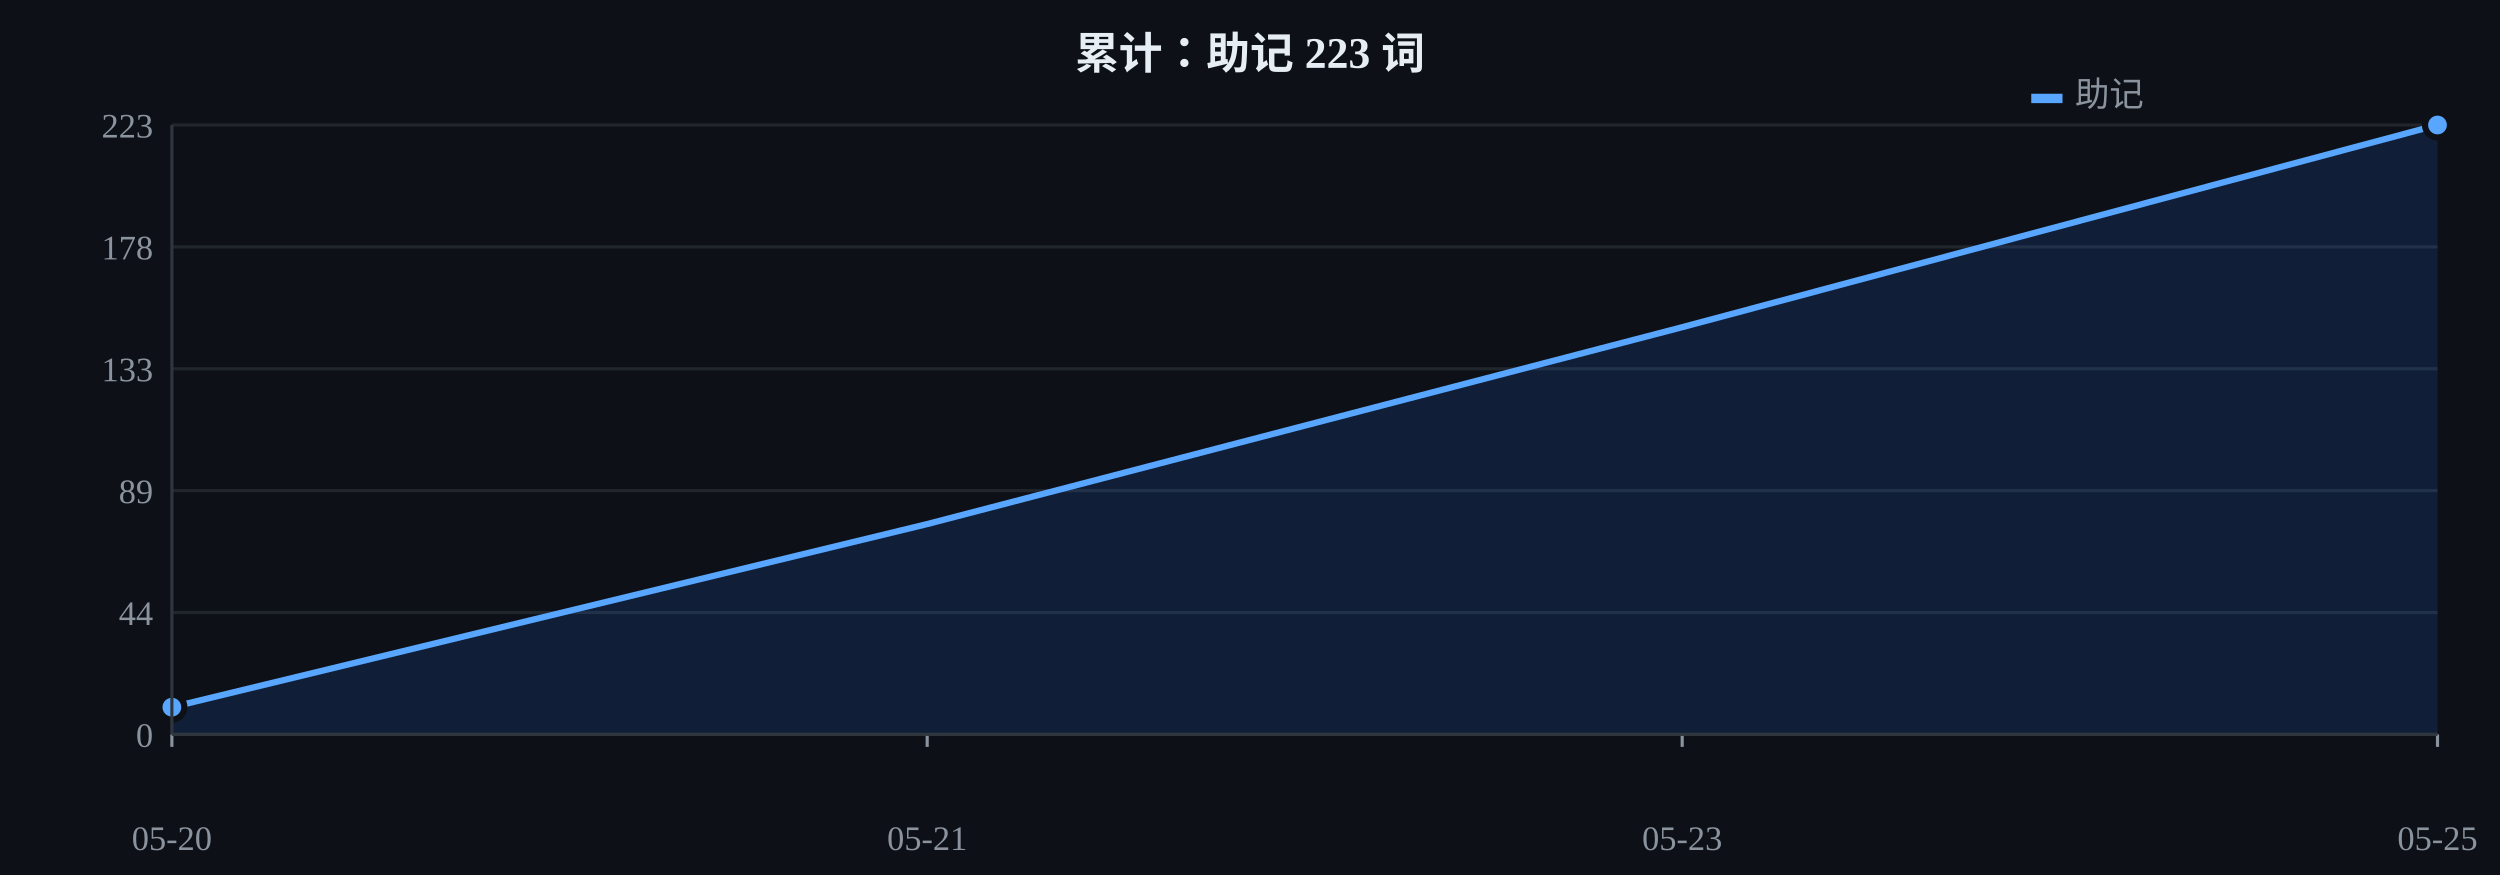
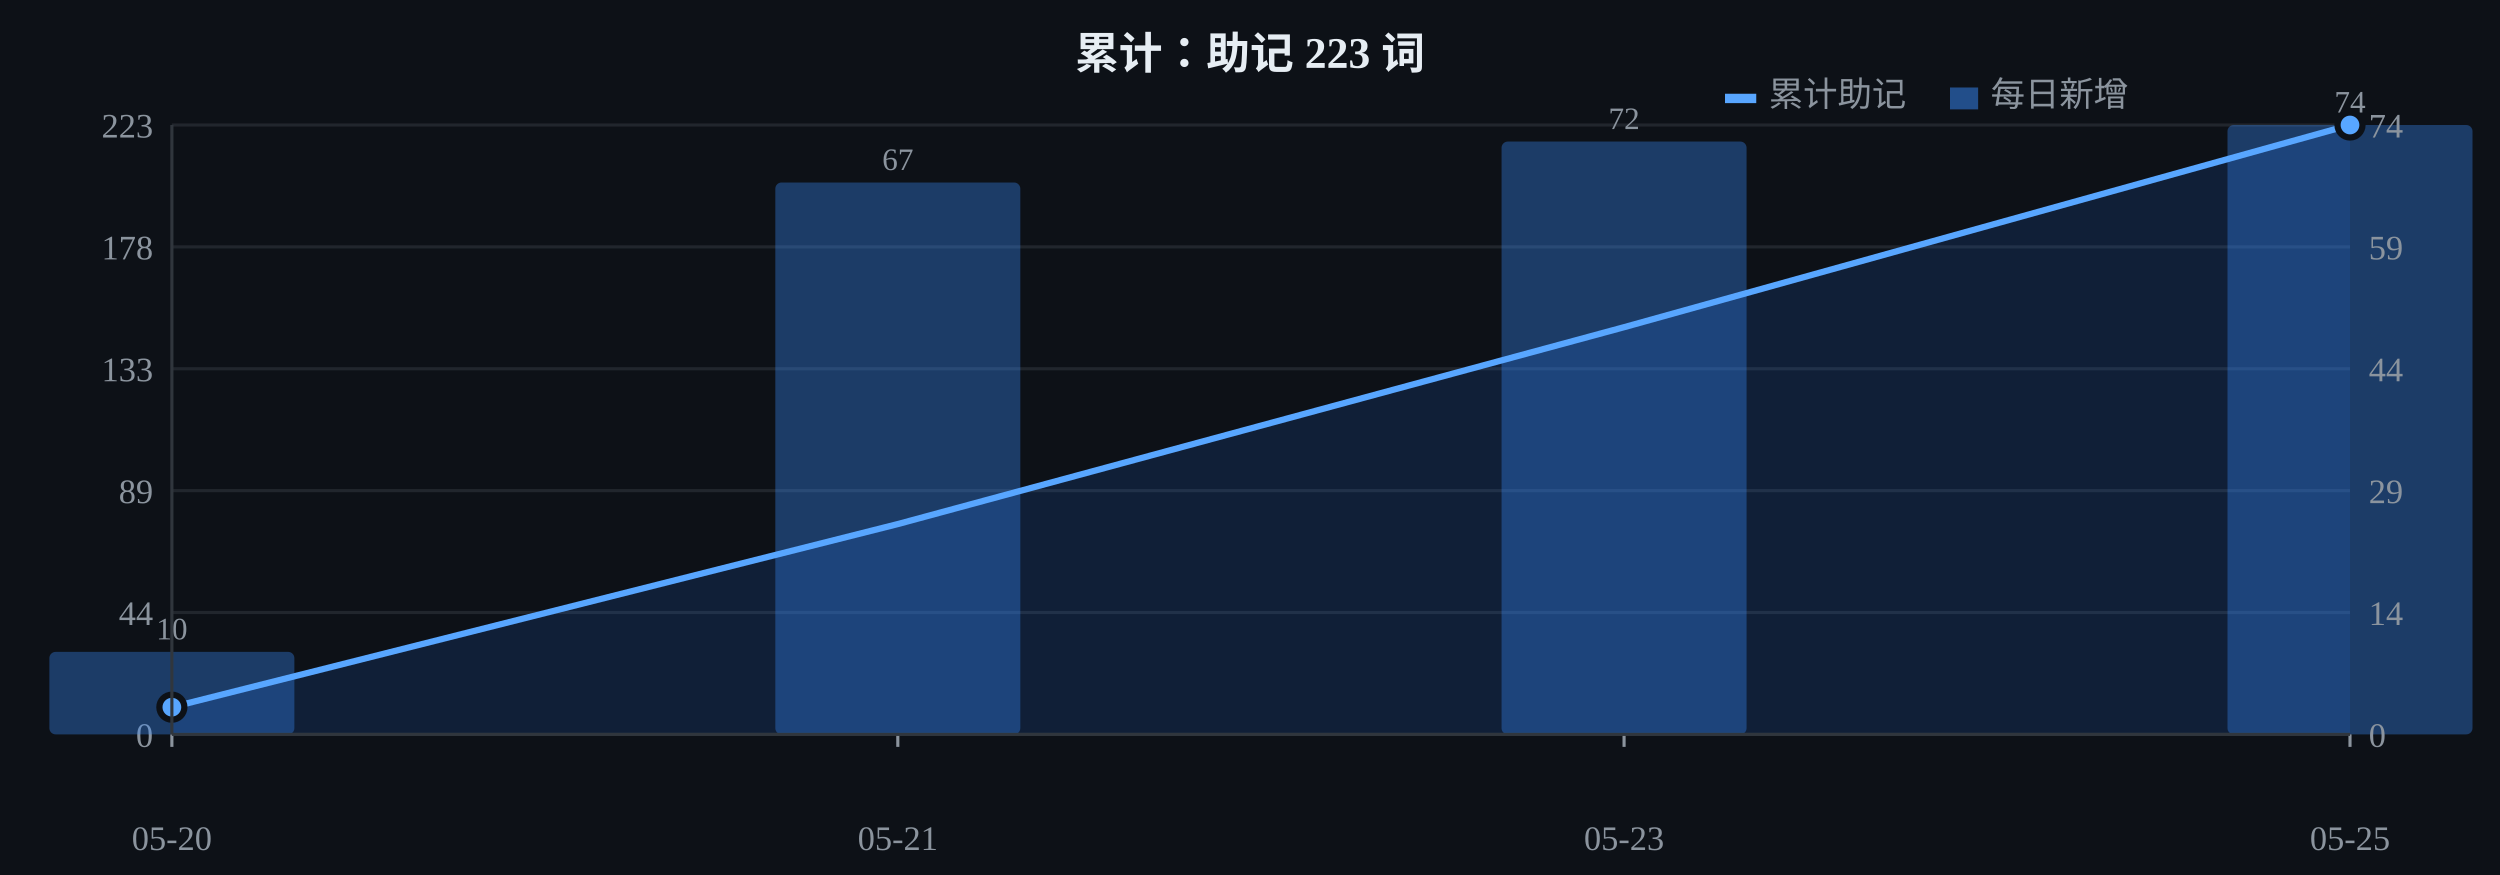
<svg xmlns="http://www.w3.org/2000/svg" width="800" height="280" viewBox="0 0 800 280">
  <rect width="800" height="280" fill="#0d1117" />
-   <line x1="55" y1="235.0" x2="780" y2="235.0" stroke="#21262d" stroke-width="1" />
+   <line x1="55" y1="235.0" x2="752" y2="235.0" stroke="#21262d" stroke-width="1" />
  <text x="49" y="239.0" fill="#8b949e" font-size="11" text-anchor="end">0</text>
-   <line x1="55" y1="196.0" x2="780" y2="196.0" stroke="#21262d" stroke-width="1" />
+   <line x1="55" y1="196.0" x2="752" y2="196.0" stroke="#21262d" stroke-width="1" />
  <text x="49" y="200.0" fill="#8b949e" font-size="11" text-anchor="end">44</text>
-   <line x1="55" y1="157.0" x2="780" y2="157.0" stroke="#21262d" stroke-width="1" />
+   <line x1="55" y1="157.0" x2="752" y2="157.0" stroke="#21262d" stroke-width="1" />
  <text x="49" y="161.0" fill="#8b949e" font-size="11" text-anchor="end">89</text>
-   <line x1="55" y1="118.0" x2="780" y2="118.0" stroke="#21262d" stroke-width="1" />
+   <line x1="55" y1="118.0" x2="752" y2="118.0" stroke="#21262d" stroke-width="1" />
  <text x="49" y="122.0" fill="#8b949e" font-size="11" text-anchor="end">133</text>
-   <line x1="55" y1="79.0" x2="780" y2="79.0" stroke="#21262d" stroke-width="1" />
+   <line x1="55" y1="79.0" x2="752" y2="79.0" stroke="#21262d" stroke-width="1" />
  <text x="49" y="83.0" fill="#8b949e" font-size="11" text-anchor="end">178</text>
-   <line x1="55" y1="40.0" x2="780" y2="40.0" stroke="#21262d" stroke-width="1" />
+   <line x1="55" y1="40.0" x2="752" y2="40.0" stroke="#21262d" stroke-width="1" />
  <text x="49" y="44.0" fill="#8b949e" font-size="11" text-anchor="end">223</text>
-   <polygon points="55.0,235 55.0,226.3 296.7,167.7 538.3,104.7 780.0,40.0 780.0,235" fill="#1f6feb" opacity="0.15" />
-   <polyline points="55.0,226.3 296.7,167.7 538.3,104.7 780.0,40.0" fill="none" stroke="#58a6ff" stroke-width="2" stroke-linejoin="round" />
+   <rect x="15.8" y="208.6" width="78.4" height="26.4" fill="#388bfd" opacity="0.35" rx="2" />
+   <text x="55.0" y="204.6" fill="#8b949e" font-size="10" text-anchor="middle">10</text>
+   <rect x="248.1" y="58.4" width="78.4" height="176.6" fill="#388bfd" opacity="0.35" rx="2" />
+   <text x="287.3" y="54.4" fill="#8b949e" font-size="10" text-anchor="middle">67</text>
+   <rect x="480.5" y="45.3" width="78.4" height="189.7" fill="#388bfd" opacity="0.35" rx="2" />
+   <text x="519.7" y="41.3" fill="#8b949e" font-size="10" text-anchor="middle">72</text>
+   <rect x="712.8" y="40.0" width="78.4" height="195.0" fill="#388bfd" opacity="0.35" rx="2" />
+   <text x="752.0" y="36.0" fill="#8b949e" font-size="10" text-anchor="middle">74</text>
+   <polygon points="55.0,235 55.0,226.3 287.3,167.7 519.7,104.7 752.0,40.0 752.0,235" fill="#1f6feb" opacity="0.15" />
+   <polyline points="55.0,226.3 287.3,167.7 519.7,104.7 752.0,40.0" fill="none" stroke="#58a6ff" stroke-width="2" stroke-linejoin="round" />
  <circle cx="55.0" cy="226.3" r="4" fill="#58a6ff" stroke="#0d1117" stroke-width="2" />
-   <circle cx="780.0" cy="40.0" r="4" fill="#58a6ff" stroke="#0d1117" stroke-width="2" />
+   <circle cx="752.0" cy="40.0" r="4" fill="#58a6ff" stroke="#0d1117" stroke-width="2" />
+   <text x="758" y="239.0" fill="#8b949e" font-size="11" text-anchor="start">0</text>
+   <text x="758" y="200.0" fill="#8b949e" font-size="11" text-anchor="start">14</text>
+   <text x="758" y="161.0" fill="#8b949e" font-size="11" text-anchor="start">29</text>
+   <text x="758" y="122.0" fill="#8b949e" font-size="11" text-anchor="start">44</text>
+   <text x="758" y="83.0" fill="#8b949e" font-size="11" text-anchor="start">59</text>
+   <text x="758" y="44.0" fill="#8b949e" font-size="11" text-anchor="start">74</text>
  <text x="55.0" y="272" fill="#8b949e" font-size="11" text-anchor="middle">05-20</text>
  <line x1="55.0" y1="235" x2="55.0" y2="239" stroke="#8b949e" stroke-width="1" />
-   <text x="296.7" y="272" fill="#8b949e" font-size="11" text-anchor="middle">05-21</text>
-   <line x1="296.7" y1="235" x2="296.7" y2="239" stroke="#8b949e" stroke-width="1" />
-   <text x="538.3" y="272" fill="#8b949e" font-size="11" text-anchor="middle">05-23</text>
-   <line x1="538.3" y1="235" x2="538.3" y2="239" stroke="#8b949e" stroke-width="1" />
-   <text x="780.0" y="272" fill="#8b949e" font-size="11" text-anchor="middle">05-25</text>
-   <line x1="780.0" y1="235" x2="780.0" y2="239" stroke="#8b949e" stroke-width="1" />
+   <text x="287.3" y="272" fill="#8b949e" font-size="11" text-anchor="middle">05-21</text>
+   <line x1="287.3" y1="235" x2="287.3" y2="239" stroke="#8b949e" stroke-width="1" />
+   <text x="519.7" y="272" fill="#8b949e" font-size="11" text-anchor="middle">05-23</text>
+   <line x1="519.7" y1="235" x2="519.7" y2="239" stroke="#8b949e" stroke-width="1" />
+   <text x="752.0" y="272" fill="#8b949e" font-size="11" text-anchor="middle">05-25</text>
+   <line x1="752.0" y1="235" x2="752.0" y2="239" stroke="#8b949e" stroke-width="1" />
  <text x="400" y="22" fill="#e6edf3" font-size="14" font-weight="bold" text-anchor="middle">累计：助记 223 词</text>
-   <rect x="650" y="30" width="10" height="3" fill="#58a6ff" />
-   <text x="664" y="34" fill="#8b949e" font-size="11">助记</text>
+   <rect x="552" y="30" width="10" height="3" fill="#58a6ff" />
+   <text x="566" y="34" fill="#8b949e" font-size="11">累计助记</text>
+   <rect x="624" y="28" width="9" height="7" fill="#388bfd" opacity="0.5" />
+   <text x="637" y="34" fill="#8b949e" font-size="11">每日新增</text>
  <line x1="55" y1="40" x2="55" y2="235" stroke="#30363d" stroke-width="1" />
-   <line x1="55" y1="235" x2="780" y2="235" stroke="#30363d" stroke-width="1" />
+   <line x1="55" y1="235" x2="752" y2="235" stroke="#30363d" stroke-width="1" />
</svg>
